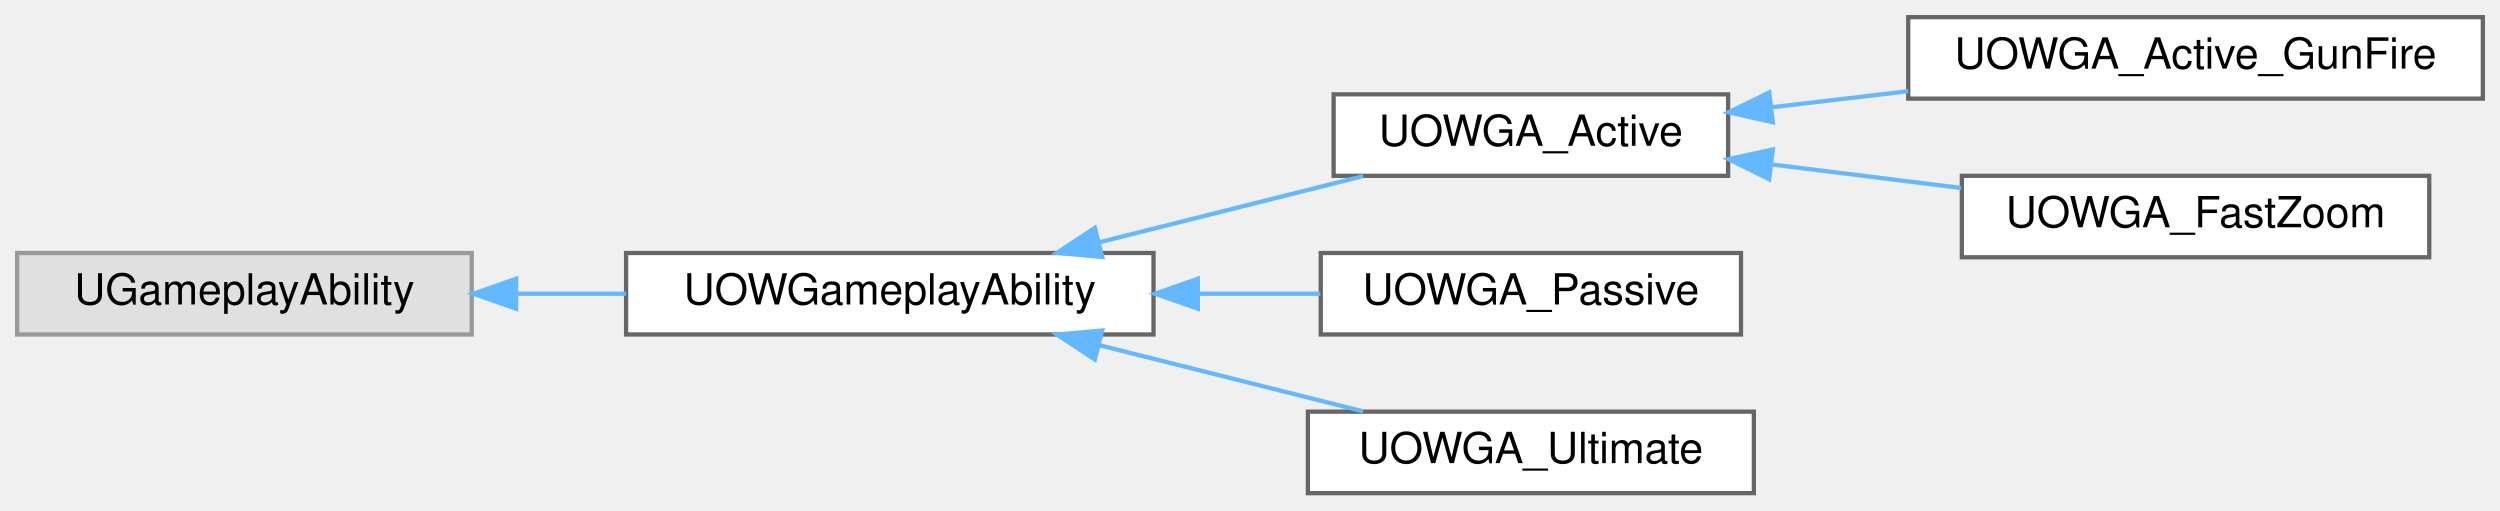
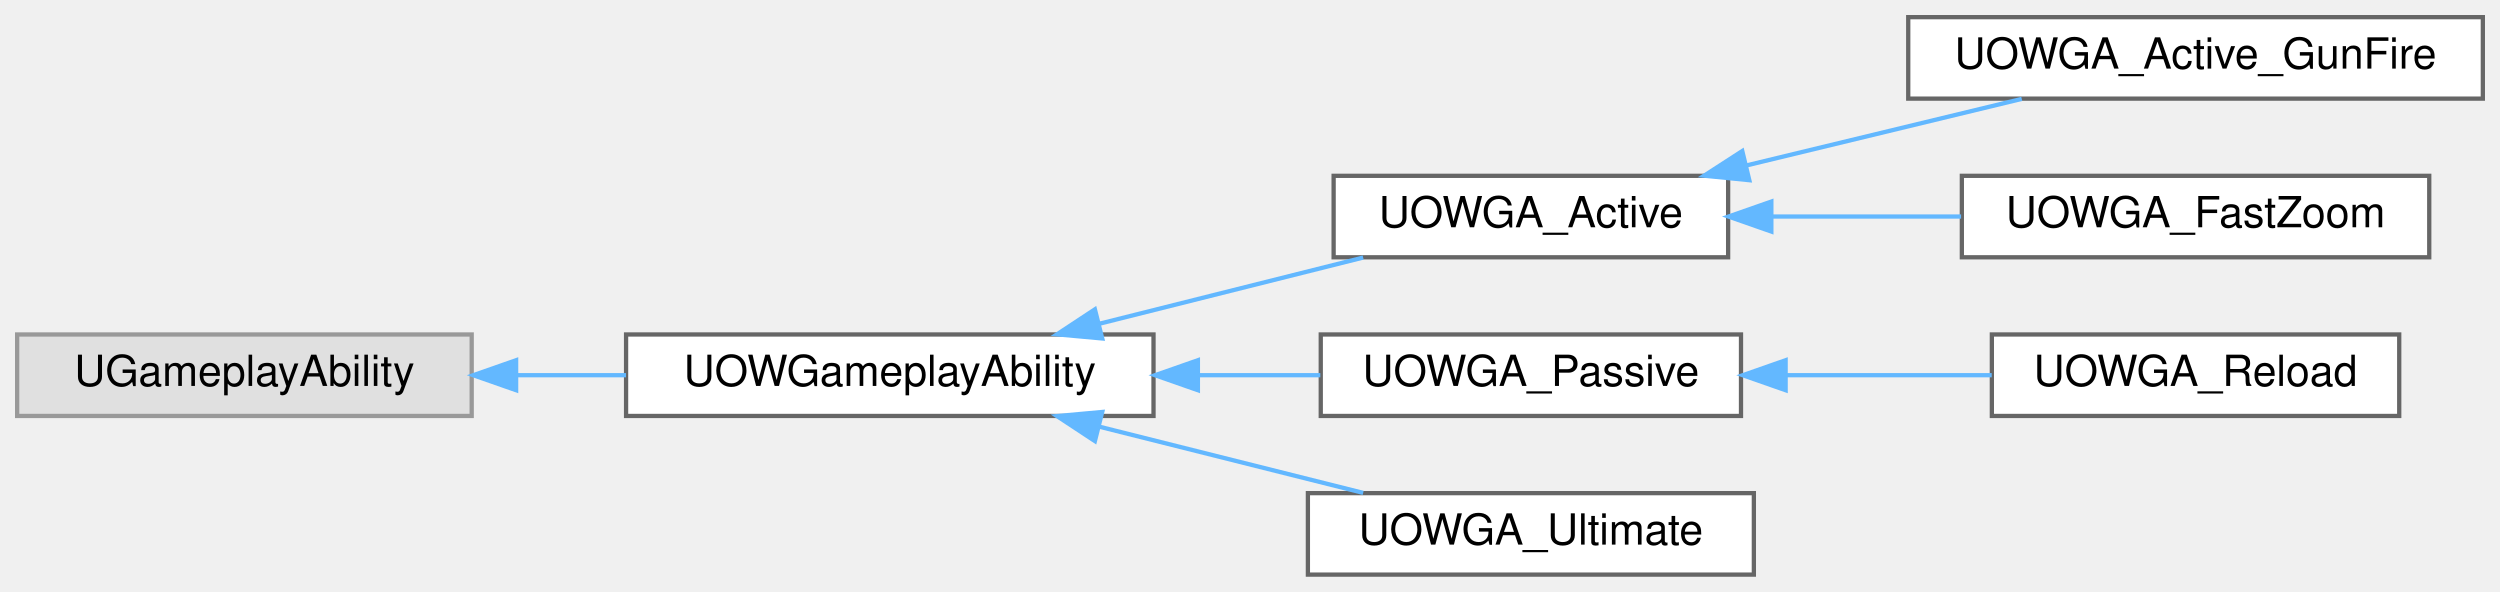
- <svg xmlns="http://www.w3.org/2000/svg" xmlns:xlink="http://www.w3.org/1999/xlink" width="583pt" height="119pt" viewBox="0.00 0.00 583.00 119.00">
-   <g id="graph0" class="graph" transform="scale(1 1) rotate(0) translate(4 115)">
+ <svg xmlns="http://www.w3.org/2000/svg" xmlns:xlink="http://www.w3.org/1999/xlink" width="583pt" height="138pt" viewBox="0.00 0.00 583.00 138.00">
+   <g id="graph0" class="graph" transform="scale(1 1) rotate(0) translate(4 134)">
    <g id="Node000000" class="node">
      <g id="a_Node000000">
        <a xlink:title=" ">
          <polygon fill="#e0e0e0" stroke="#999999" points="106,-56 0,-56 0,-37 106,-37 106,-56" />
          <text text-anchor="middle" x="53" y="-44" font-family="Helvetica,sans-Serif" font-size="10.00">UGameplayAbility</text>
        </a>
      </g>
    </g>
    <g id="Node000001" class="node">
      <g id="a_Node000001">
        <a xlink:href="classUOWGameplayAbility.html" target="_top" xlink:title=" ">
          <polygon fill="white" stroke="#666666" points="265,-56 142,-56 142,-37 265,-37 265,-56" />
          <text text-anchor="middle" x="203.5" y="-44" font-family="Helvetica,sans-Serif" font-size="10.00">UOWGameplayAbility</text>
        </a>
      </g>
    </g>
    <g id="edge12_Node000000_Node000001" class="edge">
      <g id="a_edge12_Node000000_Node000001">
        <a xlink:title=" ">
          <path fill="none" stroke="#63b8ff" d="M116.51,-46.5C124.95,-46.5 133.59,-46.5 141.99,-46.5" />
          <polygon fill="#63b8ff" stroke="#63b8ff" points="116.36,-43 106.36,-46.5 116.36,-50 116.36,-43" />
        </a>
      </g>
    </g>
    <g id="Node000002" class="node">
      <g id="a_Node000002">
        <a xlink:href="classUOWGA__Active.html" target="_top" xlink:title=" ">
          <polygon fill="white" stroke="#666666" points="399,-93 307,-93 307,-74 399,-74 399,-93" />
          <text text-anchor="middle" x="353" y="-81" font-family="Helvetica,sans-Serif" font-size="10.00">UOWGA_Active</text>
        </a>
      </g>
    </g>
    <g id="edge13_Node000001_Node000002" class="edge">
      <g id="a_edge13_Node000001_Node000002">
        <a xlink:title=" ">
          <path fill="none" stroke="#63b8ff" d="M252.31,-58.49C272.26,-63.5 295.1,-69.23 313.89,-73.94" />
          <polygon fill="#63b8ff" stroke="#63b8ff" points="253.04,-55.07 242.48,-56.03 251.33,-61.86 253.04,-55.07" />
        </a>
      </g>
    </g>
    <g id="Node000005" class="node">
      <g id="a_Node000005">
        <a xlink:href="classUOWGA__Passive.html" target="_top" xlink:title=" ">
          <polygon fill="white" stroke="#666666" points="402,-56 304,-56 304,-37 402,-37 402,-56" />
          <text text-anchor="middle" x="353" y="-44" font-family="Helvetica,sans-Serif" font-size="10.00">UOWGA_Passive</text>
        </a>
      </g>
    </g>
    <g id="edge16_Node000001_Node000005" class="edge">
      <g id="a_edge16_Node000001_Node000005">
        <a xlink:title=" ">
          <path fill="none" stroke="#63b8ff" d="M275.37,-46.5C285.04,-46.5 294.77,-46.5 303.9,-46.5" />
          <polygon fill="#63b8ff" stroke="#63b8ff" points="275.35,-43 265.35,-46.5 275.35,-50 275.35,-43" />
        </a>
      </g>
    </g>
-     <g id="Node000006" class="node">
-       <g id="a_Node000006">
+     <g id="Node000007" class="node">
+       <g id="a_Node000007">
        <a xlink:href="classUOWGA__Ultimate.html" target="_top" xlink:title=" ">
          <polygon fill="white" stroke="#666666" points="405,-19 301,-19 301,0 405,0 405,-19" />
          <text text-anchor="middle" x="353" y="-7" font-family="Helvetica,sans-Serif" font-size="10.00">UOWGA_Ultimate</text>
        </a>
      </g>
    </g>
-     <g id="edge17_Node000001_Node000006" class="edge">
-       <g id="a_edge17_Node000001_Node000006">
+     <g id="edge18_Node000001_Node000007" class="edge">
+       <g id="a_edge18_Node000001_Node000007">
        <a xlink:title=" ">
          <path fill="none" stroke="#63b8ff" d="M252.31,-34.51C272.26,-29.5 295.1,-23.77 313.89,-19.06" />
          <polygon fill="#63b8ff" stroke="#63b8ff" points="251.33,-31.14 242.48,-36.97 253.04,-37.93 251.33,-31.14" />
        </a>
      </g>
    </g>
    <g id="Node000003" class="node">
      <g id="a_Node000003">
        <a xlink:href="classUOWGA__Active__GunFire.html" target="_top" xlink:title=" ">
-           <polygon fill="white" stroke="#666666" points="575,-111 441,-111 441,-92 575,-92 575,-111" />
-           <text text-anchor="middle" x="508" y="-99" font-family="Helvetica,sans-Serif" font-size="10.00">UOWGA_Active_GunFire</text>
+           <polygon fill="white" stroke="#666666" points="575,-130 441,-130 441,-111 575,-111 575,-130" />
+           <text text-anchor="middle" x="508" y="-118" font-family="Helvetica,sans-Serif" font-size="10.00">UOWGA_Active_GunFire</text>
        </a>
      </g>
    </g>
    <g id="edge14_Node000002_Node000003" class="edge">
      <g id="a_edge14_Node000002_Node000003">
        <a xlink:title=" ">
-           <path fill="none" stroke="#63b8ff" d="M409.18,-89.99C419.5,-91.21 430.38,-92.49 440.98,-93.73" />
-           <polygon fill="#63b8ff" stroke="#63b8ff" points="409.42,-86.5 399.08,-88.8 408.6,-93.45 409.42,-86.5" />
+           <path fill="none" stroke="#63b8ff" d="M403.31,-95.43C424.07,-100.44 447.89,-106.21 467.47,-110.94" />
+           <polygon fill="#63b8ff" stroke="#63b8ff" points="403.94,-91.98 393.4,-93.03 402.3,-98.78 403.94,-91.98" />
        </a>
      </g>
    </g>
    <g id="Node000004" class="node">
      <g id="a_Node000004">
        <a xlink:href="classUOWGA__FastZoom.html" target="_top" xlink:title=" ">
-           <polygon fill="white" stroke="#666666" points="562.5,-74 453.5,-74 453.5,-55 562.5,-55 562.5,-74" />
-           <text text-anchor="middle" x="508" y="-62" font-family="Helvetica,sans-Serif" font-size="10.00">UOWGA_FastZoom</text>
+           <polygon fill="white" stroke="#666666" points="562.5,-93 453.5,-93 453.5,-74 562.5,-74 562.5,-93" />
+           <text text-anchor="middle" x="508" y="-81" font-family="Helvetica,sans-Serif" font-size="10.00">UOWGA_FastZoom</text>
        </a>
      </g>
    </g>
    <g id="edge15_Node000002_Node000004" class="edge">
      <g id="a_edge15_Node000002_Node000004">
        <a xlink:title=" ">
-           <path fill="none" stroke="#63b8ff" d="M409.3,-76.63C423.65,-74.85 439.07,-72.94 453.33,-71.16" />
-           <polygon fill="#63b8ff" stroke="#63b8ff" points="408.57,-73.2 399.08,-77.9 409.43,-80.14 408.57,-73.2" />
+           <path fill="none" stroke="#63b8ff" d="M409.3,-83.5C423.65,-83.5 439.07,-83.5 453.33,-83.5" />
+           <polygon fill="#63b8ff" stroke="#63b8ff" points="409.08,-80 399.08,-83.5 409.08,-87 409.08,-80" />
+         </a>
+       </g>
+     </g>
+     <g id="Node000006" class="node">
+       <g id="a_Node000006">
+         <a xlink:href="classUOWGA__Reload.html" target="_top" xlink:title=" ">
+           <polygon fill="white" stroke="#666666" points="555.5,-56 460.5,-56 460.5,-37 555.5,-37 555.5,-56" />
+           <text text-anchor="middle" x="508" y="-44" font-family="Helvetica,sans-Serif" font-size="10.00">UOWGA_Reload</text>
+         </a>
+       </g>
+     </g>
+     <g id="edge17_Node000005_Node000006" class="edge">
+       <g id="a_edge17_Node000005_Node000006">
+         <a xlink:title=" ">
+           <path fill="none" stroke="#63b8ff" d="M412.63,-46.5C428.47,-46.5 445.39,-46.5 460.47,-46.5" />
+           <polygon fill="#63b8ff" stroke="#63b8ff" points="412.41,-43 402.41,-46.5 412.41,-50 412.41,-43" />
        </a>
      </g>
    </g>
  </g>
</svg>
